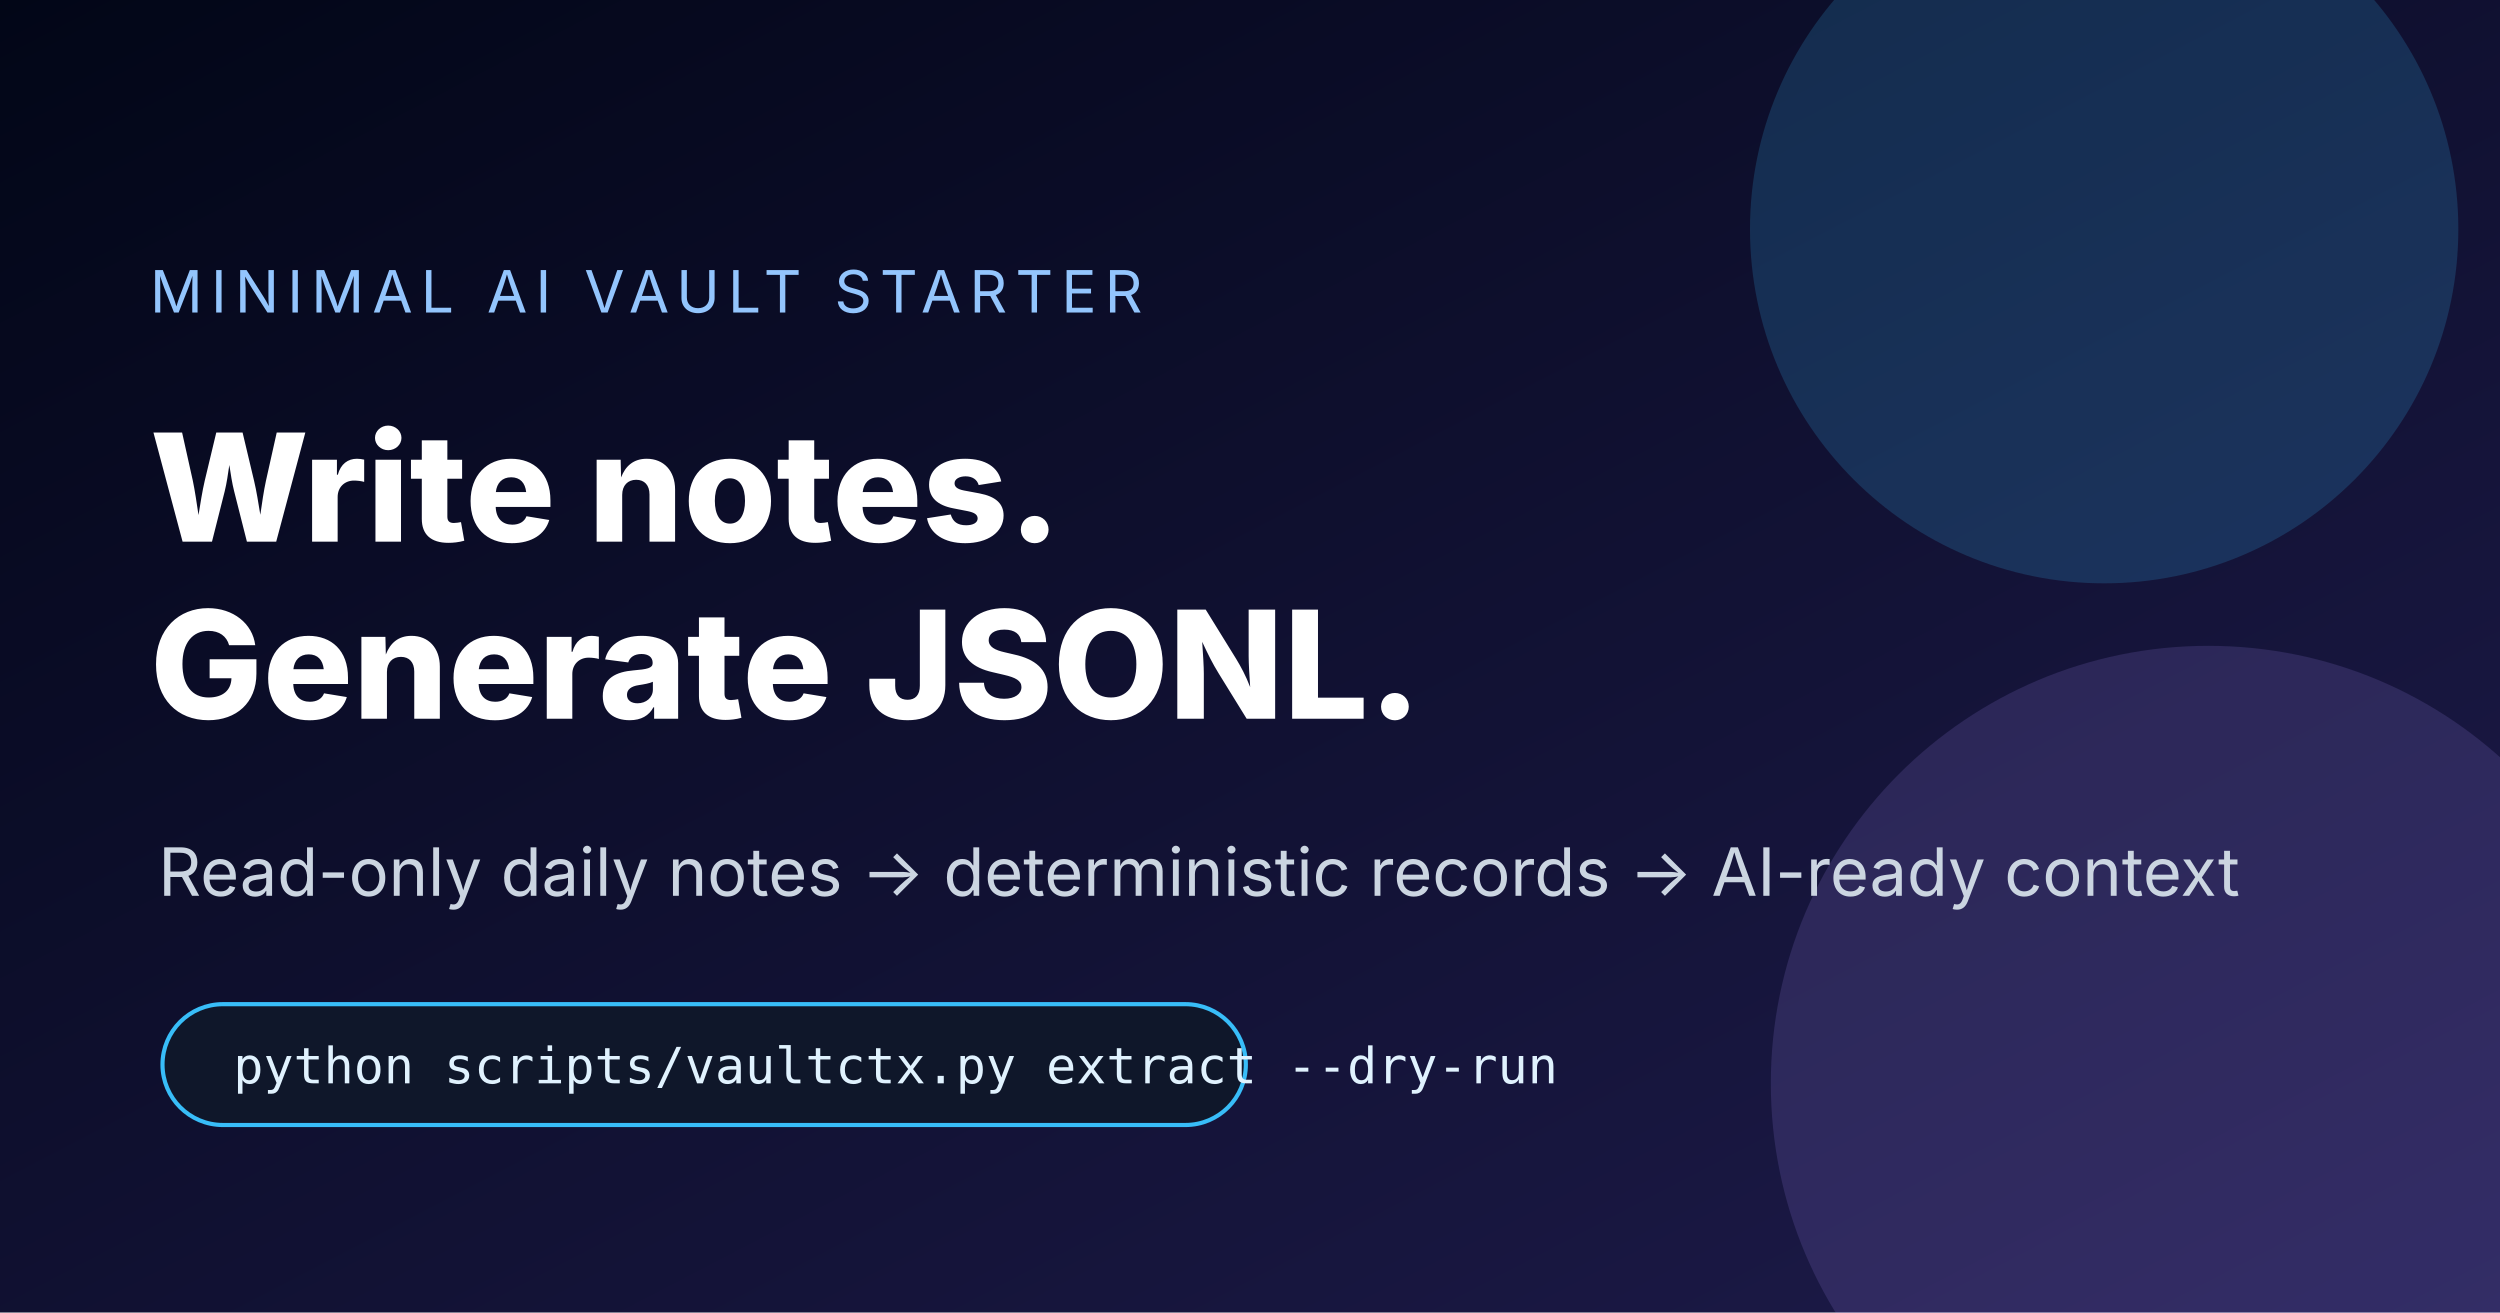
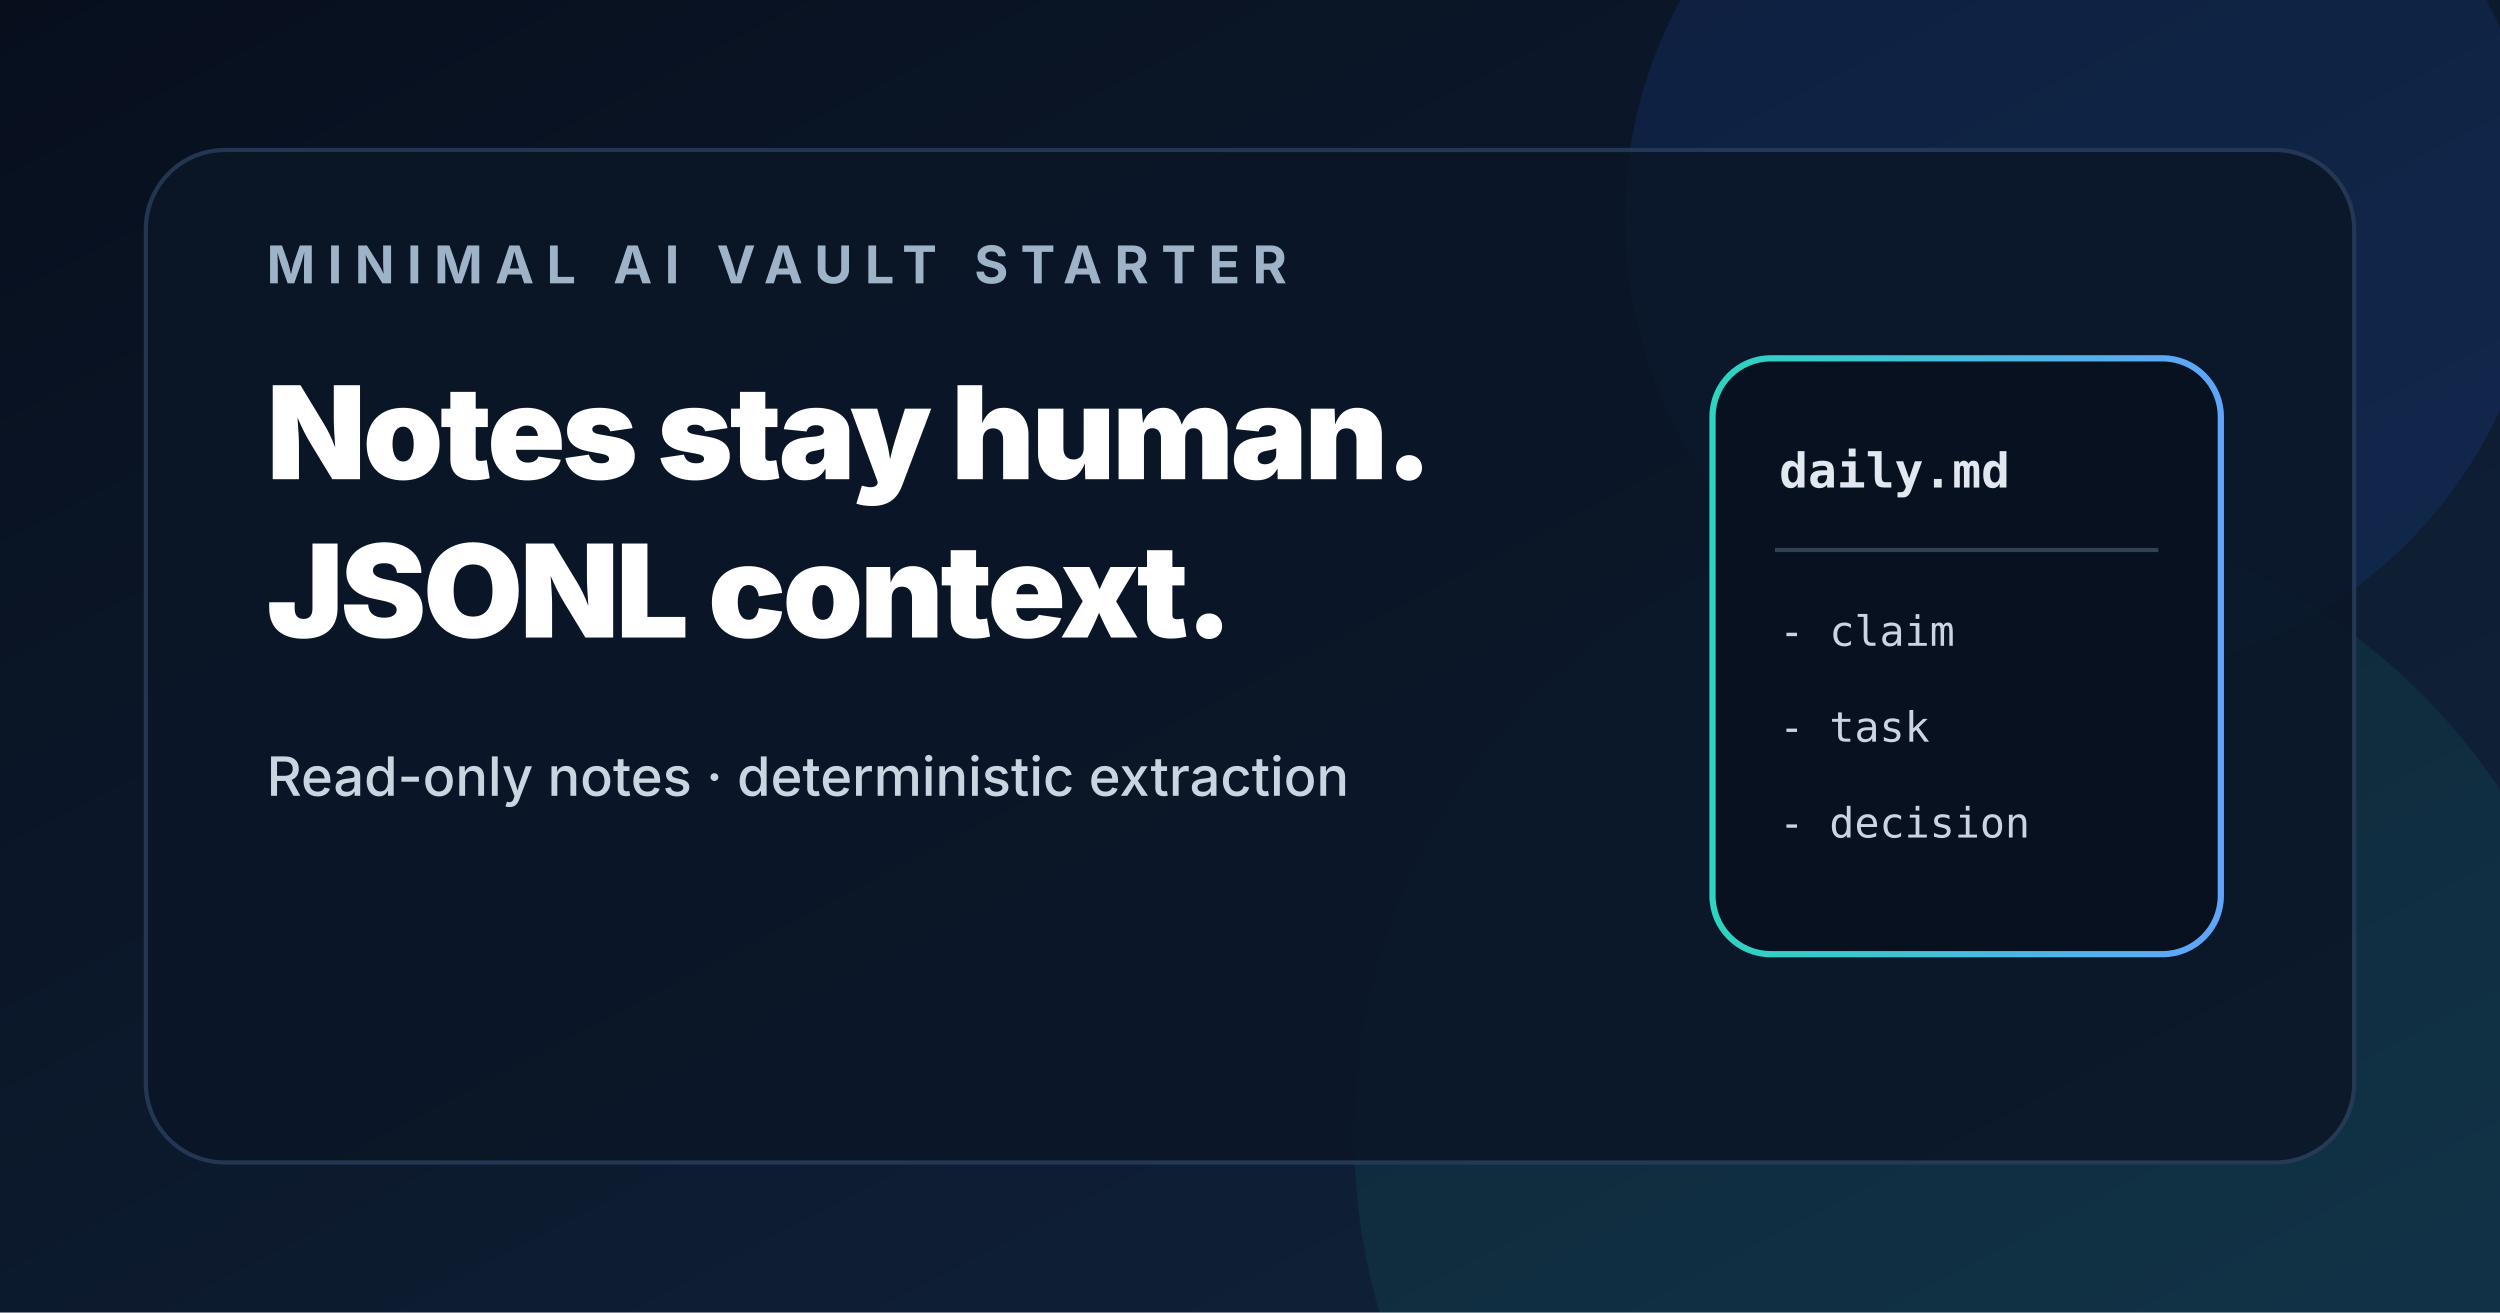
<svg xmlns="http://www.w3.org/2000/svg" width="1200" height="630" viewBox="0 0 1200 630" role="img" aria-labelledby="title desc">
  <defs>
    <linearGradient id="bg" x1="0" y1="0" x2="1" y2="1">
-       <stop offset="0" stop-color="#020617" />
-       <stop offset="1" stop-color="#1e1b4b" />
+       <stop offset="0" stop-color="#070f1d" />
+       <stop offset="0.65" stop-color="#0e1d32" />
+       <stop offset="1" stop-color="#10243d" />
+     </linearGradient>
+     <linearGradient id="line" x1="0" y1="0" x2="1" y2="0">
+       <stop offset="0" stop-color="#2dd4bf" />
+       <stop offset="1" stop-color="#60a5fa" />
    </linearGradient>
  </defs>
  <rect width="1200" height="630" fill="url(#bg)" />
-   <circle cx="1010" cy="110" r="170" fill="#38bdf8" opacity="0.18" />
-   <circle cx="1060" cy="520" r="210" fill="#a78bfa" opacity="0.16" />
-   <text x="72" y="150" fill="#93c5fd" font-family="Inter, Arial, sans-serif" font-size="28" letter-spacing="4">MINIMAL AI VAULT STARTER</text>
-   <text x="72" y="260" fill="#ffffff" font-family="Inter, Arial, sans-serif" font-size="72" font-weight="800">Write notes.</text>
-   <text x="72" y="345" fill="#ffffff" font-family="Inter, Arial, sans-serif" font-size="72" font-weight="800">Generate JSONL.</text>
-   <text x="76" y="430" fill="#cbd5e1" font-family="Inter, Arial, sans-serif" font-size="32">Read-only daily notes → deterministic records → AI-ready context</text>
-   <rect x="78" y="482" width="520" height="58" rx="29" fill="#0f172a" stroke="#38bdf8" stroke-width="2" />
-   <text x="112" y="520" fill="#e0f2fe" font-family="monospace" font-size="24">python scripts/vaultctx.py extract --dry-run</text>
+   <circle cx="1000" cy="105" r="220" fill="#2563eb" opacity="0.13" />
+   <circle cx="950" cy="545" r="300" fill="#14b8a6" opacity="0.09" />
+   <rect x="70" y="72" width="1060" height="486" rx="38" fill="#0a1627" opacity="0.88" stroke="#263b57" stroke-width="2" />
+   <g transform="translate(128 136)">
+     <text x="0" y="0" fill="#9fb3c8" font-family="Inter, ui-sans-serif, system-ui, -apple-system, Segoe UI, sans-serif" font-size="25" font-weight="700" letter-spacing="6">MINIMAL AI VAULT STARTER</text>
+     <text x="0" y="94" fill="#ffffff" font-family="Inter, ui-sans-serif, system-ui, -apple-system, Segoe UI, sans-serif" font-size="62" font-weight="850" letter-spacing="-1.6">Notes stay human.</text>
+     <text x="0" y="170" fill="#ffffff" font-family="Inter, ui-sans-serif, system-ui, -apple-system, Segoe UI, sans-serif" font-size="62" font-weight="850" letter-spacing="-1.6">JSONL context.</text>
+     <text x="0" y="246" fill="#cbd5e1" font-family="Inter, ui-sans-serif, system-ui, -apple-system, Segoe UI, sans-serif" font-size="26" font-weight="500">Read-only notes · deterministic extraction</text>
+     <line x1="0" y1="318" x2="520" y2="318" stroke="url(#line)" stroke-width="6" stroke-linecap="round" />
+   </g>
+   <g transform="translate(822 172)">
+     <rect x="0" y="0" width="244" height="286" rx="28" fill="#07111f" stroke="url(#line)" stroke-width="3" />
+     <text x="32" y="62" fill="#e2e8f0" font-family="JetBrains Mono, ui-monospace, SFMono-Regular, Menlo, monospace" font-size="23" font-weight="700">daily.md</text>
+     <line x1="30" y1="92" x2="214" y2="92" stroke="#334155" stroke-width="2" />
+     <text x="32" y="138" fill="#cbd5e1" font-family="JetBrains Mono, ui-monospace, SFMono-Regular, Menlo, monospace" font-size="20">- claim</text>
+     <text x="32" y="184" fill="#cbd5e1" font-family="JetBrains Mono, ui-monospace, SFMono-Regular, Menlo, monospace" font-size="20">- task</text>
+     <text x="32" y="230" fill="#cbd5e1" font-family="JetBrains Mono, ui-monospace, SFMono-Regular, Menlo, monospace" font-size="20">- decision</text>
+   </g>
</svg>
